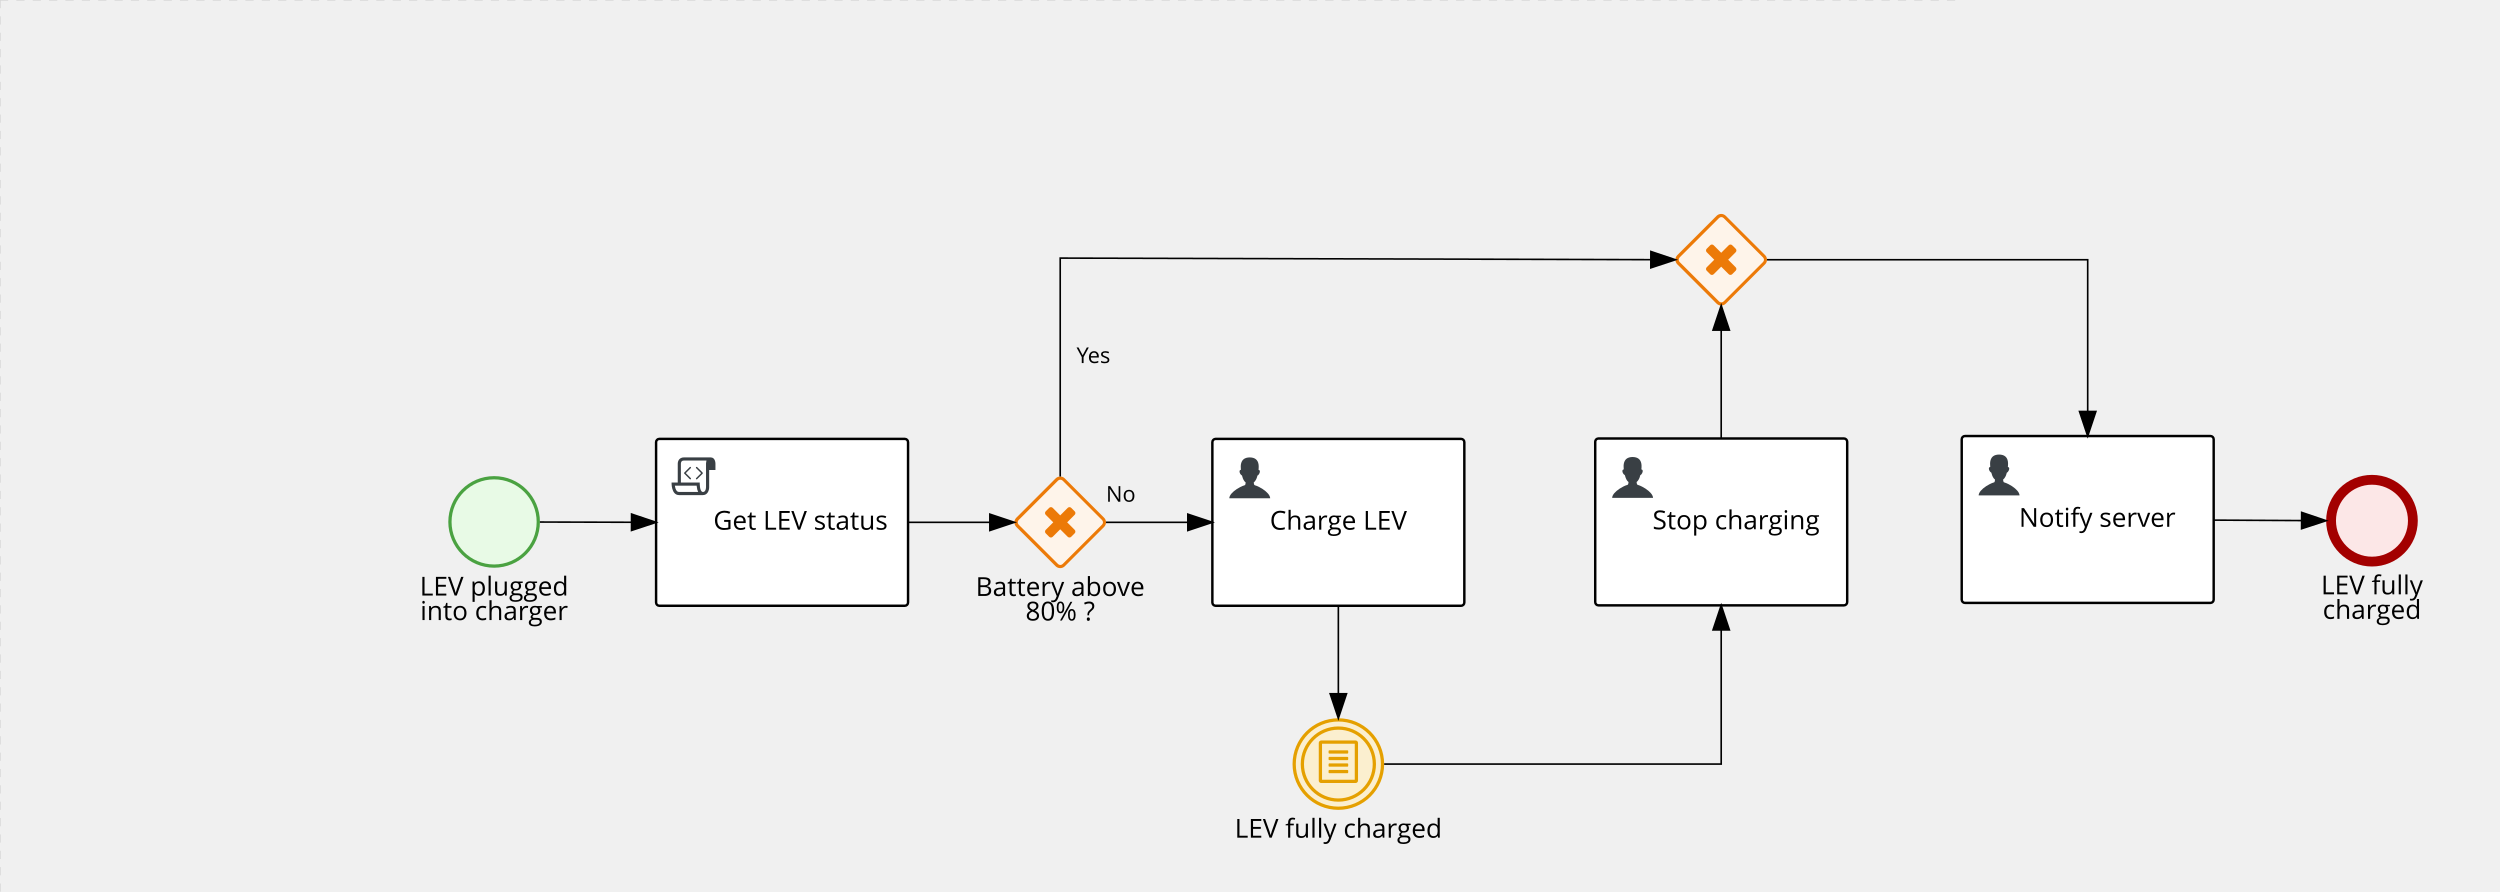
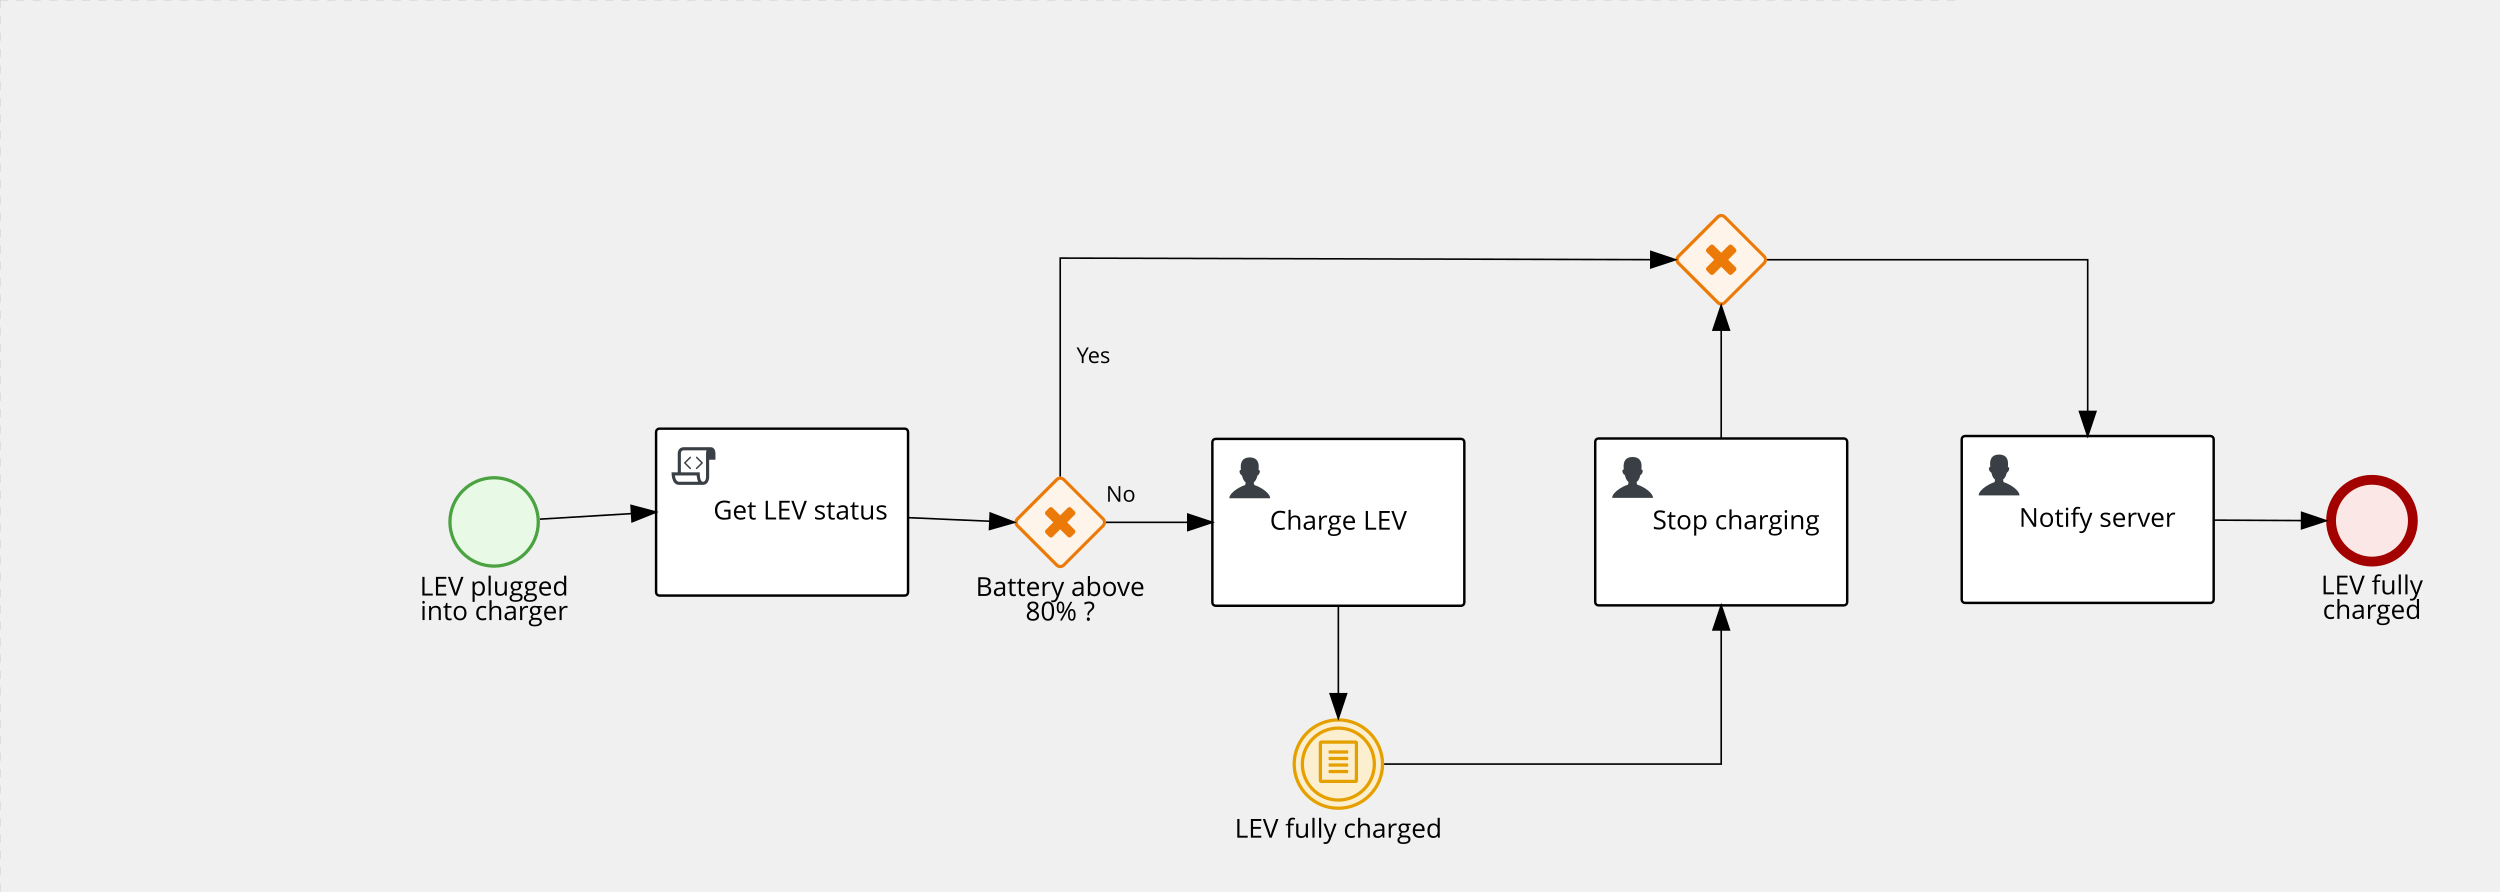
<svg xmlns="http://www.w3.org/2000/svg" version="1.1" width="1528" height="545" viewBox="0 0 1528 545">
  <defs />
  <g transform="matrix(1,0,0,1,0,0)">
    <g>
      <g>
        <g>
          <path fill="none" stroke="#d3d3d3" paint-order="fill stroke markers" d=" M 0 0 L 1200 0" stroke-miterlimit="10" stroke-opacity="0.8" stroke-dasharray="5" />
        </g>
        <g>
          <path fill="none" stroke="#d3d3d3" paint-order="fill stroke markers" d=" M 0 0 L 0 800" stroke-miterlimit="10" stroke-opacity="0.8" stroke-dasharray="5" />
        </g>
      </g>
      <g id="_4B5C4515-BD2F-43A4-8A5E-1904B69EF2A3" bpmn2nodeid="_4B5C4515-BD2F-43A4-8A5E-1904B69EF2A3" transform="matrix(1,0,0,1,620,291.25)">
        <g>
          <path fill="none" stroke="none" />
        </g>
        <g transform="matrix(0.125,0,0,0.125,0,0)">
          <g transform="matrix(1,0,0,1,0,0)">
            <path fill="#fef4ea" stroke="none" id="_4B5C4515-BD2F-43A4-8A5E-1904B69EF2A3?shapeType=BACKGROUND" paint-order="stroke fill markers" d=" M 0 0 M 224.4 4.3 C 216.4 4.3 208.4 7.3 202.3 13.4 L 13.5 202.2 C 1.3 214.4 1.3 234.2 13.5 246.4 L 202.2 435.1 C 208.3 441.2 216.4 444.2 224.3 444.2 C 232.2 444.2 240.3 441.2 246.4 435.1 L 435.1 246.4 C 447.3 234.2 447.3 214.4 435.1 202.2 L 246.5 13.4 C 240.4 7.3 232.4 4.3 224.4 4.3 L 224.4 4.3 Z" />
          </g>
          <g>
            <g transform="matrix(1,0,0,1,0,0)">
              <g transform="matrix(1,0,0,1,0,0)">
                <path fill="rgb(236,122,8)" stroke="none" id="_4B5C4515-BD2F-43A4-8A5E-1904B69EF2A3?shapeType=BORDER&amp;renderType=FILL" paint-order="stroke fill markers" d=" M 0 0 M 20.8 212.7 L 213.3 20.2 C 219.6 13.9 229.7 13.9 235.9 20.2 L 428.4 212.7 C 434.7 219 434.7 229.1 428.4 235.3 L 235.9 427.8 C 229.6 434.1 219.5 434.1 213.3 427.8 L 20.8 235.3 C 14.5 229.1 14.5 218.9 20.8 212.7 L 20.8 212.7 Z M 0 0 M 0 224 C 0 232.1 3.1 240.3 9.3 246.5 L 201.5 438.7 C 213.9 451.1 234.1 451.1 246.5 438.7 L 438.7 246.5 C 444.9 240.3 448 232.1 448 224 C 448 215.9 444.9 207.7 438.7 201.5 L 246.5 9.3 C 234.1 -3.1 213.9 -3.1 201.5 9.3 L 9.3 201.5 C 3.1 207.7 0 215.9 0 224 L 0 224 Z" />
              </g>
            </g>
          </g>
          <g>
            <g transform="matrix(1,0,0,1,0,0)">
              <g transform="matrix(1,0,0,1,0,0)">
                <path fill="#ec7a08" stroke="none" id="_4B5C4515-BD2F-43A4-8A5E-1904B69EF2A3undefined" paint-order="stroke fill markers" d=" M 0 0 M 298.2 269.2 C 298.2 272.6 297.1 275.3 294.7 277.7 L 277.7 294.7 C 275.3 297.1 272.6 298.2 269.2 298.2 C 265.8 298.2 263.1 297.1 260.7 294.7 L 224 258 L 187.2 294.8 C 184.8 297.2 182.1 298.3 178.7 298.3 C 175.3 298.3 172.6 297.2 170.2 294.8 L 153.2 277.8 C 150.8 275.4 149.7 272.7 149.7 269.3 C 149.7 265.9 150.8 263.2 153.2 260.8 L 190 224 L 153.2 187.2 C 150.8 184.8 149.7 182 149.7 178.7 C 149.7 175.3 150.8 172.5 153.2 170.2 L 170.2 153.2 C 172.6 150.8 175.3 149.7 178.7 149.7 C 182.1 149.7 184.8 150.8 187.2 153.2 L 224 190 L 260.8 153.2 C 263.2 150.8 265.9 149.7 269.3 149.7 C 272.7 149.7 275.4 150.8 277.8 153.2 L 294.8 170.2 C 297.2 172.5 298.3 175.3 298.3 178.7 C 298.3 182 297.2 184.8 294.8 187.2 L 258 224 L 294.8 260.8 C 297.1 263.1 298.2 265.9 298.2 269.2 Z" />
              </g>
            </g>
          </g>
        </g>
        <g transform="matrix(1,0,0,1,-25.74219,61)">
          <text fill="#000000" stroke="none" font-family="Open Sans" font-size="12pt" font-style="normal" font-weight="normal" text-decoration="normal" x="53.742" y="12" text-anchor="middle" dominant-baseline="alphabetic">Battery above </text>
          <text fill="#000000" stroke="none" font-family="Open Sans" font-size="12pt" font-style="normal" font-weight="normal" text-decoration="normal" x="53.742" y="27" text-anchor="middle" dominant-baseline="alphabetic">        80% ?        </text>
        </g>
      </g>
      <g id="_B5CCC057-EF30-4952-B1A7-DE82EDC33570" bpmn2nodeid="_B5CCC057-EF30-4952-B1A7-DE82EDC33570" transform="matrix(1,0,0,1,274,291)">
        <g>
          <path fill="none" stroke="none" />
        </g>
        <g transform="matrix(0.125,0,0,0.125,0,0)">
          <g transform="matrix(1,0,0,1,0,0)">
            <path fill="#e8fae6" stroke="none" id="_B5CCC057-EF30-4952-B1A7-DE82EDC33570?shapeType=BACKGROUND" paint-order="stroke fill markers" d=" M 0 0 M 444 224 C 444 263.9 434.2 300.8 414.4 334.5 C 394.7 368.2 368 394.9 334.4 414.5 C 300.8 434.1 263.9 444 224 444 C 184.1 444 147.2 434.2 113.5 414.4 C 79.8 394.7 53.1 368 33.5 334.4 C 13.9 300.8 4 263.9 4 224 C 4 184.1 13.8 147.2 33.6 113.5 C 53.4 79.8 80.1 53.1 113.6 33.5 C 147.1 13.9 184.1 4 224 4 C 263.9 4 300.8 13.8 334.5 33.6 C 368.2 53.4 394.9 80.1 414.5 113.6 C 434.1 147.1 444 184.1 444 224 Z" />
          </g>
          <g>
            <g transform="matrix(1,0,0,1,0,0)">
              <g transform="matrix(1,0,0,1,0,0)">
                <path fill="#4aa241" stroke="none" id="_B5CCC057-EF30-4952-B1A7-DE82EDC33570?shapeType=BORDER&amp;renderType=FILL" paint-order="stroke fill markers" d=" M 0 0 M 224 0 C 100.3 0 0 100.3 0 224 C 0 347.7 100.3 448 224 448 C 347.7 448 448 347.7 448 224 C 448 100.3 347.7 0 224 0 Z M 0 0 M 224 432 C 109.1 432 16 338.9 16 224 C 16 109.1 109.1 16 224 16 C 338.9 16 432 109.1 432 224 C 432 338.9 338.9 432 224 432 Z" />
              </g>
            </g>
          </g>
        </g>
        <g transform="matrix(1,0,0,1,-19.51172,61)">
          <text fill="#000000" stroke="none" font-family="Open Sans" font-size="12pt" font-style="normal" font-weight="normal" text-decoration="normal" x="47.512" y="12" text-anchor="middle" dominant-baseline="alphabetic">LEV plugged </text>
          <text fill="#000000" stroke="none" font-family="Open Sans" font-size="12pt" font-style="normal" font-weight="normal" text-decoration="normal" x="47.512" y="27" text-anchor="middle" dominant-baseline="alphabetic">into charger </text>
        </g>
      </g>
      <g id="_08F3C379-D075-4F62-9CAC-3A40F6E01151" bpmn2nodeid="_08F3C379-D075-4F62-9CAC-3A40F6E01151" transform="matrix(1,0,0,1,1024,130.75)">
        <g>
          <path fill="none" stroke="none" />
        </g>
        <g transform="matrix(0.125,0,0,0.125,0,0)">
          <g transform="matrix(1,0,0,1,0,0)">
            <path fill="#fef4ea" stroke="none" id="_08F3C379-D075-4F62-9CAC-3A40F6E01151?shapeType=BACKGROUND" paint-order="stroke fill markers" d=" M 0 0 M 224.4 4.3 C 216.4 4.3 208.4 7.3 202.3 13.4 L 13.5 202.2 C 1.3 214.4 1.3 234.2 13.5 246.4 L 202.2 435.1 C 208.3 441.2 216.4 444.2 224.3 444.2 C 232.2 444.2 240.3 441.2 246.4 435.1 L 435.1 246.4 C 447.3 234.2 447.3 214.4 435.1 202.2 L 246.5 13.4 C 240.4 7.3 232.4 4.3 224.4 4.3 L 224.4 4.3 Z" />
          </g>
          <g>
            <g transform="matrix(1,0,0,1,0,0)">
              <g transform="matrix(1,0,0,1,0,0)">
                <path fill="#ec7a08" stroke="none" id="_08F3C379-D075-4F62-9CAC-3A40F6E01151?shapeType=BORDER&amp;renderType=FILL" paint-order="stroke fill markers" d=" M 0 0 M 20.8 212.7 L 213.3 20.2 C 219.6 13.9 229.7 13.9 235.9 20.2 L 428.4 212.7 C 434.7 219 434.7 229.1 428.4 235.3 L 235.9 427.8 C 229.6 434.1 219.5 434.1 213.3 427.8 L 20.8 235.3 C 14.5 229.1 14.5 218.9 20.8 212.7 L 20.8 212.7 Z M 0 0 M 0 224 C 0 232.1 3.1 240.3 9.3 246.5 L 201.5 438.7 C 213.9 451.1 234.1 451.1 246.5 438.7 L 438.7 246.5 C 444.9 240.3 448 232.1 448 224 C 448 215.9 444.9 207.7 438.7 201.5 L 246.5 9.3 C 234.1 -3.1 213.9 -3.1 201.5 9.3 L 9.3 201.5 C 3.1 207.7 0 215.9 0 224 L 0 224 Z" />
              </g>
            </g>
          </g>
          <g>
            <g transform="matrix(1,0,0,1,0,0)">
              <g transform="matrix(1,0,0,1,0,0)">
                <path fill="#ec7a08" stroke="none" id="_08F3C379-D075-4F62-9CAC-3A40F6E01151undefined" paint-order="stroke fill markers" d=" M 0 0 M 298.2 269.2 C 298.2 272.6 297.1 275.3 294.7 277.7 L 277.7 294.7 C 275.3 297.1 272.6 298.2 269.2 298.2 C 265.8 298.2 263.1 297.1 260.7 294.7 L 224 258 L 187.2 294.8 C 184.8 297.2 182.1 298.3 178.7 298.3 C 175.3 298.3 172.6 297.2 170.2 294.8 L 153.2 277.8 C 150.8 275.4 149.7 272.7 149.7 269.3 C 149.7 265.9 150.8 263.2 153.2 260.8 L 190 224 L 153.2 187.2 C 150.8 184.8 149.7 182 149.7 178.7 C 149.7 175.3 150.8 172.5 153.2 170.2 L 170.2 153.2 C 172.6 150.8 175.3 149.7 178.7 149.7 C 182.1 149.7 184.8 150.8 187.2 153.2 L 224 190 L 260.8 153.2 C 263.2 150.8 265.9 149.7 269.3 149.7 C 272.7 149.7 275.4 150.8 277.8 153.2 L 294.8 170.2 C 297.2 172.5 298.3 175.3 298.3 178.7 C 298.3 182 297.2 184.8 294.8 187.2 L 258 224 L 294.8 260.8 C 297.1 263.1 298.2 265.9 298.2 269.2 Z" />
              </g>
            </g>
          </g>
        </g>
        <g transform="matrix(1,0,0,1,28,61)" />
      </g>
      <g id="_71F5C260-E4D3-4746-9C67-C481BD1EAB73" bpmn2nodeid="_71F5C260-E4D3-4746-9C67-C481BD1EAB73" transform="matrix(1,0,0,1,790,439)">
        <g>
          <path fill="none" stroke="none" />
        </g>
        <g transform="matrix(0.125,0,0,0.125,0,0)">
          <g transform="matrix(1,0,0,1,0,0)">
            <path fill="#fbefcf" stroke="none" id="_71F5C260-E4D3-4746-9C67-C481BD1EAB73?shapeType=BACKGROUND" paint-order="stroke fill markers" d=" M 0 0 M 444 224 C 444 263.9 434.2 300.8 414.4 334.5 C 394.7 368.2 368 394.9 334.4 414.5 C 300.8 434.1 263.9 444 224 444 C 184.1 444 147.2 434.2 113.5 414.4 C 79.8 394.7 53.1 368 33.5 334.4 C 13.9 300.8 4 263.9 4 224 C 4 184.1 13.8 147.2 33.6 113.5 C 53.4 79.8 80.1 53.1 113.6 33.5 C 147.1 13.9 184.1 4 224 4 C 263.9 4 300.8 13.8 334.5 33.6 C 368.2 53.4 394.9 80.1 414.5 113.6 C 434.1 147.1 444 184.1 444 224 Z" />
          </g>
          <g>
            <g transform="matrix(1,0,0,1,0,0)">
              <g transform="matrix(1,0,0,1,0,0)">
                <path fill="#e5a000" stroke="none" id="_71F5C260-E4D3-4746-9C67-C481BD1EAB73?shapeType=BORDER&amp;renderType=FILL" paint-order="stroke fill markers" d=" M 0 0 M 224 408 C 122.5 408 40 325.5 40 224 C 40 122.5 122.5 40 224 40 C 325.5 40 408 122.5 408 224 C 408 325.5 325.5 408 224 408 Z M 0 0 M 224 56 C 131.4 56 56 131.4 56 224 C 56 316.6 131.4 392 224 392 C 316.6 392 392 316.6 392 224 C 392 131.4 316.6 56 224 56 Z M 0 0 M 224 16 C 252.1 16 279.3 21.5 305 32.3 C 329.8 42.8 352 57.8 371.1 76.9 C 390.2 96 405.2 118.3 415.7 143 C 426.5 168.6 432 195.9 432 224 C 432 252.1 426.5 279.3 415.7 305 C 405.2 329.8 390.2 352 371.1 371.1 C 352 390.2 329.7 405.2 305 415.7 C 279.4 426.5 252.1 432 224 432 C 195.9 432 168.7 426.5 143 415.7 C 118.2 405.2 96 390.2 76.9 371.1 C 57.8 352 42.8 329.7 32.3 305 C 21.5 279.3 16 252.1 16 224 C 16 195.9 21.5 168.7 32.3 143 C 42.8 118.2 57.8 96 76.9 76.9 C 96 57.8 118.3 42.8 143 32.3 C 168.7 21.5 195.9 16 224 16 M 224 0 C 100.3 0 0 100.3 0 224 C 0 347.7 100.3 448 224 448 C 347.7 448 448 347.7 448 224 C 448 100.3 347.7 0 224 0 L 224 0 Z" />
              </g>
            </g>
          </g>
          <g>
            <g transform="matrix(1,0,0,1,0,0)">
              <g transform="matrix(1,0,0,1,0,0)">
                <path fill="#e5a000" stroke="none" id="_71F5C260-E4D3-4746-9C67-C481BD1EAB73undefined" paint-order="stroke fill markers" d=" M 0 0 M 320.2 304.7 C 320.2 308 319.1 310.8 316.7 313.2 C 314.3 315.5 311.6 316.7 308.2 316.7 L 140.2 316.7 C 136.8 316.7 134 315.5 131.7 313.2 C 129.3 310.8 128.2 308 128.2 304.7 L 128.2 120.7 C 128.2 117.4 129.3 114.5 131.7 112.2 C 134 109.9 136.8 108.7 140.2 108.7 L 308.2 108.7 C 311.6 108.7 314.3 109.9 316.7 112.2 C 319.1 114.5 320.2 117.4 320.2 120.7 L 320.2 304.7 Z M 0 0 M 304.2 300.7 L 304.2 124.7 L 144.2 124.7 L 144.2 300.7 L 304.2 300.7 Z M 0 0 M 176.2 192.7 C 176.2 191.5 176.6 190.6 177.3 189.8 C 178 189 179 188.7 180.2 188.7 L 268.2 188.7 C 269.3 188.7 270.3 189.1 271.1 189.8 C 271.9 190.5 272.2 191.5 272.2 192.7 L 272.2 200.7 C 272.2 201.9 271.8 202.8 271.1 203.6 C 270.4 204.4 269.4 204.7 268.2 204.7 L 180.2 204.7 C 179 204.7 178.1 204.3 177.3 203.6 C 176.5 202.9 176.2 201.9 176.2 200.7 L 176.2 192.7 Z M 0 0 M 176.2 160.7 C 176.2 159.5 176.6 158.6 177.3 157.8 C 178 157 179 156.7 180.2 156.7 L 268.2 156.7 C 269.3 156.7 270.3 157.1 271.1 157.8 C 271.9 158.5 272.2 159.5 272.2 160.7 L 272.2 168.7 C 272.2 169.9 271.8 170.8 271.1 171.6 C 270.4 172.4 269.4 172.7 268.2 172.7 L 180.2 172.7 C 179 172.7 178.1 172.3 177.3 171.6 C 176.5 170.9 176.2 169.9 176.2 168.7 L 176.2 160.7 Z M 0 0 M 268.2 220.7 C 269.3 220.7 270.3 221.1 271.1 221.8 C 271.9 222.5 272.2 223.5 272.2 224.7 L 272.2 232.7 C 272.2 233.9 271.8 234.8 271.1 235.6 C 270.4 236.4 269.4 236.7 268.2 236.7 L 180.2 236.7 C 179 236.7 178.1 236.3 177.3 235.6 C 176.5 234.9 176.2 233.9 176.2 232.7 L 176.2 224.7 C 176.2 223.5 176.6 222.6 177.3 221.8 C 178 221 179 220.7 180.2 220.7 L 268.2 220.7 Z M 0 0 M 268.2 252.7 C 269.3 252.7 270.3 253.1 271.1 253.8 C 271.9 254.5 272.2 255.5 272.2 256.7 L 272.2 264.7 C 272.2 265.8 271.8 266.8 271.1 267.6 C 270.4 268.4 269.4 268.7 268.2 268.7 L 180.2 268.7 C 179 268.7 178.1 268.3 177.3 267.6 C 176.5 266.9 176.2 265.9 176.2 264.7 L 176.2 256.7 C 176.2 255.5 176.6 254.6 177.3 253.8 C 178 253 179 252.7 180.2 252.7 L 268.2 252.7 Z" />
              </g>
            </g>
          </g>
        </g>
        <g transform="matrix(1,0,0,1,-35.34766,61)">
          <text fill="#000000" stroke="none" font-family="Open Sans" font-size="12pt" font-style="normal" font-weight="normal" text-decoration="normal" x="63.348" y="12" text-anchor="middle" dominant-baseline="alphabetic">LEV fully charged</text>
        </g>
      </g>
      <g id="_267D009A-15D0-4B9D-A7A2-544B05562087" bpmn2nodeid="_267D009A-15D0-4B9D-A7A2-544B05562087" transform="matrix(1,0,0,1,1421.75,290.25)">
        <g>
          <path fill="none" stroke="none" />
        </g>
        <g transform="matrix(0.125,0,0,0.125,0,0)">
          <g transform="matrix(1,0,0,1,0,0)">
            <path fill="#fce7e7" stroke="none" id="_267D009A-15D0-4B9D-A7A2-544B05562087?shapeType=BACKGROUND" paint-order="stroke fill markers" d=" M 0 0 M 444 224 C 444 263.9 434.2 300.8 414.4 334.5 C 394.7 368.2 368 394.9 334.4 414.5 C 300.8 434.1 263.9 444 224 444 C 184.1 444 147.2 434.2 113.5 414.4 C 79.8 394.7 53.1 368 33.5 334.4 C 13.9 300.8 4 263.9 4 224 C 4 184.1 13.8 147.2 33.6 113.5 C 53.4 79.8 80.1 53.1 113.6 33.5 C 147.1 13.9 184.1 4 224 4 C 263.9 4 300.8 13.8 334.5 33.6 C 368.2 53.4 394.9 80.1 414.5 113.6 C 434.1 147.1 444 184.1 444 224 Z" />
          </g>
          <g>
            <g transform="matrix(1,0,0,1,0,0)">
              <g transform="matrix(1,0,0,1,0,0)">
                <path fill="#a30000" stroke="none" id="_267D009A-15D0-4B9D-A7A2-544B05562087?shapeType=BORDER&amp;renderType=FILL" paint-order="stroke fill markers" d=" M 0 0 M 224 0 C 100.3 0 0 100.3 0 224 C 0 347.7 100.3 448 224 448 C 347.7 448 448 347.7 448 224 C 448 100.3 347.7 0 224 0 Z M 0 0 M 224 400 C 126.8 400 48 321.2 48 224 C 48 126.8 126.8 48 224 48 C 321.2 48 400 126.8 400 224 C 400 321.2 321.2 400 224 400 Z" />
              </g>
            </g>
          </g>
        </g>
        <g transform="matrix(1,0,0,1,-5.21875,61)">
          <text fill="#000000" stroke="none" font-family="Open Sans" font-size="12pt" font-style="normal" font-weight="normal" text-decoration="normal" x="33.219" y="12" text-anchor="middle" dominant-baseline="alphabetic">LEV fully </text>
          <text fill="#000000" stroke="none" font-family="Open Sans" font-size="12pt" font-style="normal" font-weight="normal" text-decoration="normal" x="33.219" y="27" text-anchor="middle" dominant-baseline="alphabetic">charged </text>
        </g>
      </g>
      <g id="_A56CAD33-A695-4F9C-985E-B90B38721AEA" bpmn2nodeid="_A56CAD33-A695-4F9C-985E-B90B38721AEA" transform="matrix(1,0,0,1,975,268)">
        <g>
          <path fill="none" stroke="none" />
        </g>
        <g transform="matrix(1,0,0,1,0,0)">
          <path fill="#ffffff" stroke="none" id="_A56CAD33-A695-4F9C-985E-B90B38721AEA?shapeType=BACKGROUND" paint-order="stroke fill markers" d=" M 2 0 L 152 0 L 152 0 A 2 2 0 0 1 154 2 L 154 100 L 154 100 A 2 2 0 0 1 152 102 L 2 102 L 2 102 A 2 2 0 0 1 0 100 L 0 2 L 0 2 A 2 2 0 0 1 2 0 Z" />
        </g>
        <g transform="matrix(1,0,0,1,0,0)">
          <path fill="none" stroke="#000000" id="_A56CAD33-A695-4F9C-985E-B90B38721AEA?shapeType=BORDER&amp;renderType=STROKE" paint-order="fill stroke markers" d=" M 2 0 L 152 0 L 152 0 A 2 2 0 0 1 154 2 L 154 100 L 154 100 A 2 2 0 0 1 152 102 L 2 102 L 2 102 A 2 2 0 0 1 0 100 L 0 2 L 0 2 A 2 2 0 0 1 2 0 Z" stroke-miterlimit="10" stroke-width="1.5" stroke-dasharray="" />
        </g>
        <g>
          <g transform="matrix(0.06,0,0,0.06,9.4,9.4)">
            <g transform="matrix(1,0,0,1,0,0)">
              <path fill="#393f44" stroke="none" id="_A56CAD33-A695-4F9C-985E-B90B38721AEAundefined" paint-order="stroke fill markers" d=" M 0 0 M 16 445.21 C 16 440.869 18.784 431.129 22.001 424.217 C 35.768 394.64 77.283 359.28 129 333.084 C 144.516 325.224 157.347 319.964 167.807 317.174 C 171.932 316.074 175.729 314.414 176.525 313.363 C 178.894 310.234 180.914 302.908 181.727 294.5 L 182.5 286.5 L 178.507 283.455 C 166.303 274.146 154.284 251.678 148.04 226.5 C 145.611 216.707 145.056 215.462 142.984 215.158 C 141.703 214.97 138.083 212.243 134.939 209.099 C 123.233 197.393 116.891 177.376 121.44 166.49 C 123.002 162.751 128.155 159.01 131.75 159.004 C 134.448 159 134.471 158.603 132.914 138.788 C 130.927 113.496 134.279 92.265 143.132 74.076 C 152.232 55.38 167.569 42.882 189.049 36.66 C 210.203 30.532 237.797 30.532 258.951 36.66 C 300.042 48.563 318.958 83.806 314.955 141 C 314.32 150.075 313.624 157.788 313.409 158.14 C 313.194 158.493 314.575 159.073 316.479 159.43 C 328.929 161.766 330.986 177.018 321.496 196.621 C 316.903 206.109 309.357 214.508 304.817 215.185 C 303.023 215.453 302.293 217.146 299.943 226.5 C 296.659 239.567 294.474 245.305 287.948 257.995 C 282.491 268.606 273.035 281.109 268.108 284.229 L 264.871 286.278 L 265.518 292.889 C 266.345 301.33 268.639 309.871 270.877 312.837 C 272.067 314.415 275.002 315.79 280.063 317.139 C 291.069 320.075 303.617 325.274 321 334.102 C 369.815 358.891 410.848 393.758 425.032 422.5 C 429.07 430.682 432 440.232 432 445.21 L 432 448 L 224 448 L 16 448 L 16 445.21 Z" />
            </g>
          </g>
        </g>
        <g transform="matrix(1,0,0,1,4.04,13.68)">
          <g transform="matrix(0.04,0,0,0.04,63.36,69.12)">
            <g transform="matrix(1,0,0,1,0,0)">
              <path fill="none" stroke="none" />
            </g>
            <g transform="matrix(1,0,0,1,0,0)">
              <path fill="none" stroke="none" />
            </g>
          </g>
        </g>
        <g transform="matrix(1,0,0,1,35,43.5)">
          <text fill="#000000" stroke="none" font-family="Open Sans" font-size="12pt" font-style="normal" font-weight="normal" text-decoration="normal" x="51.082" y="12" text-anchor="middle" dominant-baseline="alphabetic">Stop charging</text>
        </g>
      </g>
      <g id="_2D353FE5-7EA9-4442-9D02-125BDD913A92" bpmn2nodeid="_2D353FE5-7EA9-4442-9D02-125BDD913A92" transform="matrix(1,0,0,1,741,268.25)">
        <g>
          <path fill="none" stroke="none" />
        </g>
        <g transform="matrix(1,0,0,1,0,0)">
          <path fill="#ffffff" stroke="none" id="_2D353FE5-7EA9-4442-9D02-125BDD913A92?shapeType=BACKGROUND" paint-order="stroke fill markers" d=" M 2 0 L 152 0 L 152 0 A 2 2 0 0 1 154 2 L 154 100 L 154 100 A 2 2 0 0 1 152 102 L 2 102 L 2 102 A 2 2 0 0 1 0 100 L 0 2 L 0 2 A 2 2 0 0 1 2 0 Z" />
        </g>
        <g transform="matrix(1,0,0,1,0,0)">
          <path fill="none" stroke="#000000" id="_2D353FE5-7EA9-4442-9D02-125BDD913A92?shapeType=BORDER&amp;renderType=STROKE" paint-order="fill stroke markers" d=" M 2 0 L 152 0 L 152 0 A 2 2 0 0 1 154 2 L 154 100 L 154 100 A 2 2 0 0 1 152 102 L 2 102 L 2 102 A 2 2 0 0 1 0 100 L 0 2 L 0 2 A 2 2 0 0 1 2 0 Z" stroke-miterlimit="10" stroke-width="1.5" stroke-dasharray="" />
        </g>
        <g>
          <g transform="matrix(0.06,0,0,0.06,9.4,9.4)">
            <g transform="matrix(1,0,0,1,0,0)">
              <path fill="#393f44" stroke="none" id="_2D353FE5-7EA9-4442-9D02-125BDD913A92undefined" paint-order="stroke fill markers" d=" M 0 0 M 16 445.21 C 16 440.869 18.784 431.129 22.001 424.217 C 35.768 394.64 77.283 359.28 129 333.084 C 144.516 325.224 157.347 319.964 167.807 317.174 C 171.932 316.074 175.729 314.414 176.525 313.363 C 178.894 310.234 180.914 302.908 181.727 294.5 L 182.5 286.5 L 178.507 283.455 C 166.303 274.146 154.284 251.678 148.04 226.5 C 145.611 216.707 145.056 215.462 142.984 215.158 C 141.703 214.97 138.083 212.243 134.939 209.099 C 123.233 197.393 116.891 177.376 121.44 166.49 C 123.002 162.751 128.155 159.01 131.75 159.004 C 134.448 159 134.471 158.603 132.914 138.788 C 130.927 113.496 134.279 92.265 143.132 74.076 C 152.232 55.38 167.569 42.882 189.049 36.66 C 210.203 30.532 237.797 30.532 258.951 36.66 C 300.042 48.563 318.958 83.806 314.955 141 C 314.32 150.075 313.624 157.788 313.409 158.14 C 313.194 158.493 314.575 159.073 316.479 159.43 C 328.929 161.766 330.986 177.018 321.496 196.621 C 316.903 206.109 309.357 214.508 304.817 215.185 C 303.023 215.453 302.293 217.146 299.943 226.5 C 296.659 239.567 294.474 245.305 287.948 257.995 C 282.491 268.606 273.035 281.109 268.108 284.229 L 264.871 286.278 L 265.518 292.889 C 266.345 301.33 268.639 309.871 270.877 312.837 C 272.067 314.415 275.002 315.79 280.063 317.139 C 291.069 320.075 303.617 325.274 321 334.102 C 369.815 358.891 410.848 393.758 425.032 422.5 C 429.07 430.682 432 440.232 432 445.21 L 432 448 L 224 448 L 16 448 L 16 445.21 Z" />
            </g>
          </g>
        </g>
        <g transform="matrix(1,0,0,1,4.04,13.68)">
          <g transform="matrix(0.04,0,0,0.04,63.36,69.12)">
            <g transform="matrix(1,0,0,1,0,0)">
              <path fill="none" stroke="none" />
            </g>
            <g transform="matrix(1,0,0,1,0,0)">
              <path fill="none" stroke="none" />
            </g>
          </g>
        </g>
        <g transform="matrix(1,0,0,1,35.09375,43.5)">
          <text fill="#000000" stroke="none" font-family="Open Sans" font-size="12pt" font-style="normal" font-weight="normal" text-decoration="normal" x="41.906" y="12" text-anchor="middle" dominant-baseline="alphabetic">Charge LEV</text>
        </g>
      </g>
      <g id="_7B8415BA-DBC8-49F2-ABD2-9E426F52D6A6" bpmn2nodeid="_7B8415BA-DBC8-49F2-ABD2-9E426F52D6A6" transform="matrix(1,0,0,1,1199,266.5)">
        <g>
          <path fill="none" stroke="none" />
        </g>
        <g transform="matrix(1,0,0,1,0,0)">
          <path fill="#ffffff" stroke="none" id="_7B8415BA-DBC8-49F2-ABD2-9E426F52D6A6?shapeType=BACKGROUND" paint-order="stroke fill markers" d=" M 2 0 L 152 0 L 152 0 A 2 2 0 0 1 154 2 L 154 100 L 154 100 A 2 2 0 0 1 152 102 L 2 102 L 2 102 A 2 2 0 0 1 0 100 L 0 2 L 0 2 A 2 2 0 0 1 2 0 Z" />
        </g>
        <g transform="matrix(1,0,0,1,0,0)">
          <path fill="none" stroke="#000000" id="_7B8415BA-DBC8-49F2-ABD2-9E426F52D6A6?shapeType=BORDER&amp;renderType=STROKE" paint-order="fill stroke markers" d=" M 2 0 L 152 0 L 152 0 A 2 2 0 0 1 154 2 L 154 100 L 154 100 A 2 2 0 0 1 152 102 L 2 102 L 2 102 A 2 2 0 0 1 0 100 L 0 2 L 0 2 A 2 2 0 0 1 2 0 Z" stroke-miterlimit="10" stroke-width="1.5" stroke-dasharray="" />
        </g>
        <g>
          <g transform="matrix(0.06,0,0,0.06,9.4,9.4)">
            <g transform="matrix(1,0,0,1,0,0)">
              <path fill="#393f44" stroke="none" id="_7B8415BA-DBC8-49F2-ABD2-9E426F52D6A6undefined" paint-order="stroke fill markers" d=" M 0 0 M 16 445.21 C 16 440.869 18.784 431.129 22.001 424.217 C 35.768 394.64 77.283 359.28 129 333.084 C 144.516 325.224 157.347 319.964 167.807 317.174 C 171.932 316.074 175.729 314.414 176.525 313.363 C 178.894 310.234 180.914 302.908 181.727 294.5 L 182.5 286.5 L 178.507 283.455 C 166.303 274.146 154.284 251.678 148.04 226.5 C 145.611 216.707 145.056 215.462 142.984 215.158 C 141.703 214.97 138.083 212.243 134.939 209.099 C 123.233 197.393 116.891 177.376 121.44 166.49 C 123.002 162.751 128.155 159.01 131.75 159.004 C 134.448 159 134.471 158.603 132.914 138.788 C 130.927 113.496 134.279 92.265 143.132 74.076 C 152.232 55.38 167.569 42.882 189.049 36.66 C 210.203 30.532 237.797 30.532 258.951 36.66 C 300.042 48.563 318.958 83.806 314.955 141 C 314.32 150.075 313.624 157.788 313.409 158.14 C 313.194 158.493 314.575 159.073 316.479 159.43 C 328.929 161.766 330.986 177.018 321.496 196.621 C 316.903 206.109 309.357 214.508 304.817 215.185 C 303.023 215.453 302.293 217.146 299.943 226.5 C 296.659 239.567 294.474 245.305 287.948 257.995 C 282.491 268.606 273.035 281.109 268.108 284.229 L 264.871 286.278 L 265.518 292.889 C 266.345 301.33 268.639 309.871 270.877 312.837 C 272.067 314.415 275.002 315.79 280.063 317.139 C 291.069 320.075 303.617 325.274 321 334.102 C 369.815 358.891 410.848 393.758 425.032 422.5 C 429.07 430.682 432 440.232 432 445.21 L 432 448 L 224 448 L 16 448 L 16 445.21 Z" />
            </g>
          </g>
        </g>
        <g transform="matrix(1,0,0,1,4.04,13.68)">
          <g transform="matrix(0.04,0,0,0.04,63.36,69.12)">
            <g transform="matrix(1,0,0,1,0,0)">
              <path fill="none" stroke="none" />
            </g>
            <g transform="matrix(1,0,0,1,0,0)">
              <path fill="none" stroke="none" />
            </g>
          </g>
        </g>
        <g transform="matrix(1,0,0,1,35,43.5)">
          <text fill="#000000" stroke="none" font-family="Open Sans" font-size="12pt" font-style="normal" font-weight="normal" text-decoration="normal" x="47.863" y="12" text-anchor="middle" dominant-baseline="alphabetic">Notify server</text>
        </g>
      </g>
      <g id="_8F596190-157C-4928-8E80-0404A342CAF7" bpmn2nodeid="_8F596190-157C-4928-8E80-0404A342CAF7">
        <g>
          <path fill="none" stroke="rgb(0,0,0)" paint-order="fill stroke markers" d=" M 648 291.25 L 648 157.75 L 1009 158.71" stroke-miterlimit="10" stroke-dasharray="" />
        </g>
        <g transform="matrix(1,0,0,1,648,291.25)" />
        <g transform="matrix(-0.002659565,0.9999965,-0.9999965,-0.002659565,1024.013,153.75)">
          <path fill="rgb(0,0,0)" stroke="rgb(0,0,0)" paint-order="fill stroke markers" d=" M 10 15 L 0 15 L 5 0 Z" stroke-miterlimit="10" stroke-dasharray="" />
        </g>
        <g transform="matrix(1,0,0,1,658,211.5)">
          <text fill="#000000" stroke="none" font-family="Open Sans" font-size="10pt" font-style="normal" font-weight="normal" text-decoration="normal" x="0" y="10.4" text-anchor="start" dominant-baseline="alphabetic">Yes                                 </text>
        </g>
      </g>
      <g id="_C92D2FE5-BDF6-4644-A873-4E2D21BAF909" bpmn2nodeid="_C92D2FE5-BDF6-4644-A873-4E2D21BAF909">
        <g>
          <path fill="none" stroke="#000000" paint-order="fill stroke markers" d=" M 1080 158.75 L 1276 158.75 L 1276 251.5" stroke-miterlimit="10" stroke-dasharray="" />
        </g>
        <g transform="matrix(1,0,0,1,1080,158.75)" />
        <g transform="matrix(-1,1.2246467991473532e-16,-1.2246467991473532e-16,-1,1281,266.5)">
          <path fill="#000000" stroke="#000000" paint-order="fill stroke markers" d=" M 10 15 L 0 15 L 5 0 Z" stroke-miterlimit="10" stroke-dasharray="" />
        </g>
        <g transform="matrix(1,0,0,1,1080,148.75)" />
      </g>
      <g id="_49458C81-71A1-4223-A836-1BB2FD4FA9A5" bpmn2nodeid="_49458C81-71A1-4223-A836-1BB2FD4FA9A5">
        <g>
          <path fill="none" stroke="#000000" paint-order="fill stroke markers" d=" M 1353 317.896 L 1406.75 318.173" stroke-miterlimit="10" stroke-dasharray="" />
        </g>
        <g transform="matrix(1,0,0,1,1353,317.8962)" />
        <g transform="matrix(-0.005145729,0.9999868,-0.9999868,-0.005145729,1421.776,313.2501)">
          <path fill="#000000" stroke="#000000" paint-order="fill stroke markers" d=" M 10 15 L 0 15 L 5 0 Z" stroke-miterlimit="10" stroke-dasharray="" />
        </g>
        <g transform="matrix(1,0,0,1,1353.051,308.0732)" />
      </g>
      <g id="_BA648518-7868-42EE-ACF9-2CA76042FD84" bpmn2nodeid="_BA648518-7868-42EE-ACF9-2CA76042FD84">
        <g>
          <path fill="none" stroke="#000000" paint-order="fill stroke markers" d=" M 676 319.25 L 726 319.25" stroke-miterlimit="10" stroke-dasharray="" />
        </g>
        <g transform="matrix(1,0,0,1,676,319.25)" />
        <g transform="matrix(6.123233995736766e-17,1,-1,6.123233995736766e-17,741,314.25)">
          <path fill="#000000" stroke="#000000" paint-order="fill stroke markers" d=" M 10 15 L 0 15 L 5 0 Z" stroke-miterlimit="10" stroke-dasharray="" />
        </g>
        <g transform="matrix(1,0,0,1,676,296.25)">
          <text fill="#000000" stroke="none" font-family="Open Sans" font-size="10pt" font-style="normal" font-weight="normal" text-decoration="normal" x="0" y="10.4" text-anchor="start" dominant-baseline="alphabetic">No              </text>
        </g>
      </g>
      <g id="_C8C6B21E-D2CE-49E6-902E-57F88E2BE16D" bpmn2nodeid="_C8C6B21E-D2CE-49E6-902E-57F88E2BE16D">
        <g>
          <path fill="none" stroke="#000000" paint-order="fill stroke markers" d=" M 818 370.25 L 818 424" stroke-miterlimit="10" stroke-dasharray="" />
        </g>
        <g transform="matrix(1,0,0,1,818,370.25)" />
        <g transform="matrix(-1,1.2246467991473532e-16,-1.2246467991473532e-16,-1,823,439)">
          <path fill="#000000" stroke="#000000" paint-order="fill stroke markers" d=" M 10 15 L 0 15 L 5 0 Z" stroke-miterlimit="10" stroke-dasharray="" />
        </g>
        <g transform="matrix(1,0,0,1,828,404.625)" />
      </g>
      <g id="_CF46A1A9-0F49-4132-B283-E0B87511EA5F" bpmn2nodeid="_CF46A1A9-0F49-4132-B283-E0B87511EA5F">
        <g>
          <path fill="none" stroke="#000000" paint-order="fill stroke markers" d=" M 846 467 L 1052 467 L 1052 385" stroke-miterlimit="10" stroke-dasharray="" />
        </g>
        <g transform="matrix(1,0,0,1,846,467)" />
        <g transform="matrix(1,0,0,1,1047,370)">
          <path fill="#000000" stroke="#000000" paint-order="fill stroke markers" d=" M 10 15 L 0 15 L 5 0 Z" stroke-miterlimit="10" stroke-dasharray="" />
        </g>
        <g transform="matrix(1,0,0,1,849,457)" />
      </g>
      <g id="_8E979A52-2DFD-42E6-AFFD-8E4CE717A781" bpmn2nodeid="_8E979A52-2DFD-42E6-AFFD-8E4CE717A781">
        <g>
          <path fill="none" stroke="#000000" paint-order="fill stroke markers" d=" M 1052 268 L 1052 201.75" stroke-miterlimit="10" stroke-dasharray="" />
        </g>
        <g transform="matrix(1,0,0,1,1052,268)" />
        <g transform="matrix(1,0,0,1,1047,186.75)">
          <path fill="#000000" stroke="#000000" paint-order="fill stroke markers" d=" M 10 15 L 0 15 L 5 0 Z" stroke-miterlimit="10" stroke-dasharray="" />
        </g>
        <g transform="matrix(1,0,0,1,1062,227.375)" />
      </g>
      <g transform="matrix(1,0,0,1,620,291.25)" />
      <g transform="matrix(1,0,0,1,274,291)" />
      <g transform="matrix(1,0,0,1,1024,130.75)" />
      <g transform="matrix(1,0,0,1,790,439)" />
      <g transform="matrix(1,0,0,1,1421.75,290.25)" />
      <g transform="matrix(1,0,0,1,975,268)" />
      <g transform="matrix(1,0,0,1,741,268.25)" />
      <g transform="matrix(1,0,0,1,1199,266.5)" />
-       <g id="_00CB8FBA-5BE4-4E2A-A73D-FD6F79FF0930" bpmn2nodeid="_00CB8FBA-5BE4-4E2A-A73D-FD6F79FF0930" transform="matrix(1,0,0,1,401,268.25)">
+       <g id="_00CB8FBA-5BE4-4E2A-A73D-FD6F79FF0930" bpmn2nodeid="_00CB8FBA-5BE4-4E2A-A73D-FD6F79FF0930" transform="matrix(1,0,0,1,401,262)">
        <g>
          <path fill="none" stroke="none" />
        </g>
        <g transform="matrix(1,0,0,1,0,0)">
          <path fill="#ffffff" stroke="none" id="_00CB8FBA-5BE4-4E2A-A73D-FD6F79FF0930?shapeType=BACKGROUND" paint-order="stroke fill markers" d=" M 2 0 L 152 0 L 152 0 A 2 2 0 0 1 154 2 L 154 100 L 154 100 A 2 2 0 0 1 152 102 L 2 102 L 2 102 A 2 2 0 0 1 0 100 L 0 2 L 0 2 A 2 2 0 0 1 2 0 Z" />
        </g>
        <g transform="matrix(1,0,0,1,0,0)">
          <path fill="none" stroke="rgb(0,0,0)" id="_00CB8FBA-5BE4-4E2A-A73D-FD6F79FF0930?shapeType=BORDER&amp;renderType=STROKE" paint-order="fill stroke markers" d=" M 2 0 L 152 0 L 152 0 A 2 2 0 0 1 154 2 L 154 100 L 154 100 A 2 2 0 0 1 152 102 L 2 102 L 2 102 A 2 2 0 0 1 0 100 L 0 2 L 0 2 A 2 2 0 0 1 2 0 Z" stroke-miterlimit="10" stroke-width="1.5" stroke-dasharray="" />
        </g>
        <g>
          <g transform="matrix(0.06,0,0,0.06,9.4,9.4)">
            <g transform="matrix(1,0,0,1,0,0)">
              <path fill="#393f44" stroke="none" id="_00CB8FBA-5BE4-4E2A-A73D-FD6F79FF0930undefined" paint-order="stroke fill markers" d=" M 0 0 M 197.3 130.2 C 194.4 127.3 189.6 127.3 186.7 130.2 L 130.2 186.7 C 127.3 189.6 127.3 194.4 130.2 197.3 L 186.7 253.8 C 188.1 255.3 190.1 256 192 256 C 193.9 256 195.9 255.3 197.3 253.7 C 200.2 250.8 200.2 246 197.3 243.1 L 146.2 192 L 197.3 140.8 C 200.2 137.9 200.2 133.1 197.3 130.2 Z" />
            </g>
            <g transform="matrix(1,0,0,1,0,0)">
              <path fill="#393f44" stroke="none" id="_00CB8FBA-5BE4-4E2A-A73D-FD6F79FF0930undefined" paint-order="stroke fill markers" d=" M 0 0 M 261.3 130.2 C 258.4 127.3 253.6 127.3 250.7 130.2 C 247.8 133.1 247.8 137.9 250.7 140.8 L 301.8 191.9 L 250.7 243 C 247.8 245.9 247.8 250.7 250.7 253.6 C 252.1 255.3 254.1 256 256 256 C 257.9 256 259.9 255.3 261.3 253.8 L 317.8 197.3 C 320.7 194.4 320.7 189.6 317.8 186.7 L 261.3 130.2 Z" />
            </g>
            <g transform="matrix(1,0,0,1,0,0)">
              <path fill="#393f44" stroke="none" id="_00CB8FBA-5BE4-4E2A-A73D-FD6F79FF0930undefined" paint-order="stroke fill markers" d=" M 0 0 M 400 32 C 400 32 152.8 32 128 32 C 62 32 64 96 64 96 L 64 288 L 1 288 C 1 288 -4 416 78 416 L 320 416 C 368 416 384 368 384 336 C 384 314.2 384 224.4 384 160 L 448 160 L 448 96 C 448 96 449 32 400 32 Z M 0 0 M 78 383.9 C 68.5 383.9 61.6 381.1 55.5 374.9 C 43.4 362.4 37.5 339.6 34.9 320 L 256.9 320 C 257.1 322.7 257.3 325.4 257.6 328.2 C 260 351.6 264.7 370.1 271.9 383.9 L 78 383.9 L 78 383.9 Z M 0 0 M 352 336 C 352 345.9 349.6 360.3 342.9 371 C 337.2 380.1 330.4 384 320 384 C 285 384 288 288 288 288 L 96 288 L 96 96 L 96 95.9 L 96 95.1 C 96 90.6 97.6 78.3 104.7 71.2 C 106.5 69.4 111.9 64 128 64 L 356.5 64 C 354.4 72.8 352.8 81.8 352.2 89.9 C 352.2 90.5 352.1 91.1 352.1 91.7 C 352.1 92 352.1 92.3 352.1 92.6 C 352 94.8 352 96 352 96 L 352 160 L 352 336 Z" />
            </g>
          </g>
        </g>
        <g transform="matrix(1,0,0,1,35,43.5)">
          <text fill="#000000" stroke="none" font-family="Open Sans" font-size="12pt" font-style="normal" font-weight="normal" text-decoration="normal" x="53.297" y="12" text-anchor="middle" dominant-baseline="alphabetic">Get LEV status</text>
        </g>
      </g>
      <g id="_19D786FC-D7FB-4C03-B719-FF352D327937" bpmn2nodeid="_19D786FC-D7FB-4C03-B719-FF352D327937">
        <g>
-           <path fill="none" stroke="#000000" paint-order="fill stroke markers" d=" M 330 319.071 L 386 319.212" stroke-miterlimit="10" stroke-dasharray="" />
-         </g>
-         <g transform="matrix(1,0,0,1,330,319.0707)" />
-         <g transform="matrix(-0.002525244,0.9999968,-0.9999968,-0.002525244,401.0126,314.25)">
-           <path fill="#000000" stroke="#000000" paint-order="fill stroke markers" d=" M 10 15 L 0 15 L 5 0 Z" stroke-miterlimit="10" stroke-dasharray="" />
-         </g>
-         <g transform="matrix(1,0,0,1,330.0253,309.1604)" />
+           <path fill="none" stroke="#000000" paint-order="fill stroke markers" d=" M 330 317.303 L 386.027 313.907" stroke-miterlimit="10" stroke-dasharray="" />
+         </g>
+         <g transform="matrix(1,0,0,1,330,317.303)" />
+         <g transform="matrix(0.06049506,0.9981685,-0.9981685,0.06049506,400.6975,308.0092)">
+           <path fill="#000000" stroke="#000000" paint-order="fill stroke markers" d=" M 10 15 L 0 15 L 5 0 Z" stroke-miterlimit="10" stroke-dasharray="" />
+         </g>
+         <g transform="matrix(1,0,0,1,330.605,305.1698)" />
      </g>
      <g id="_B98D2DA4-13BD-46E5-80C0-3EDC1DD0232F" bpmn2nodeid="_B98D2DA4-13BD-46E5-80C0-3EDC1DD0232F">
        <g>
-           <path fill="none" stroke="#000000" paint-order="fill stroke markers" d=" M 555 319.25 L 605 319.25" stroke-miterlimit="10" stroke-dasharray="" />
-         </g>
-         <g transform="matrix(1,0,0,1,555,319.25)" />
-         <g transform="matrix(6.123233995736766e-17,1,-1,6.123233995736766e-17,620,314.25)">
-           <path fill="#000000" stroke="#000000" paint-order="fill stroke markers" d=" M 10 15 L 0 15 L 5 0 Z" stroke-miterlimit="10" stroke-dasharray="" />
-         </g>
-         <g transform="matrix(1,0,0,1,555,309.25)" />
-       </g>
-       <g transform="matrix(1,0,0,1,401,268.25)" />
+           <path fill="none" stroke="#000000" paint-order="fill stroke markers" d=" M 555 316.389 L 605.015 318.59" stroke-miterlimit="10" stroke-dasharray="" />
+         </g>
+         <g transform="matrix(1,0,0,1,555,316.3891)" />
+         <g transform="matrix(-0.04397151,0.9990328,-0.9990328,-0.04397151,620.2199,314.2548)">
+           <path fill="#000000" stroke="#000000" paint-order="fill stroke markers" d=" M 10 15 L 0 15 L 5 0 Z" stroke-miterlimit="10" stroke-dasharray="" />
+         </g>
+         <g transform="matrix(1,0,0,1,555.4397,307.8292)" />
+       </g>
+       <g transform="matrix(1,0,0,1,401,262)" />
    </g>
  </g>
</svg>
